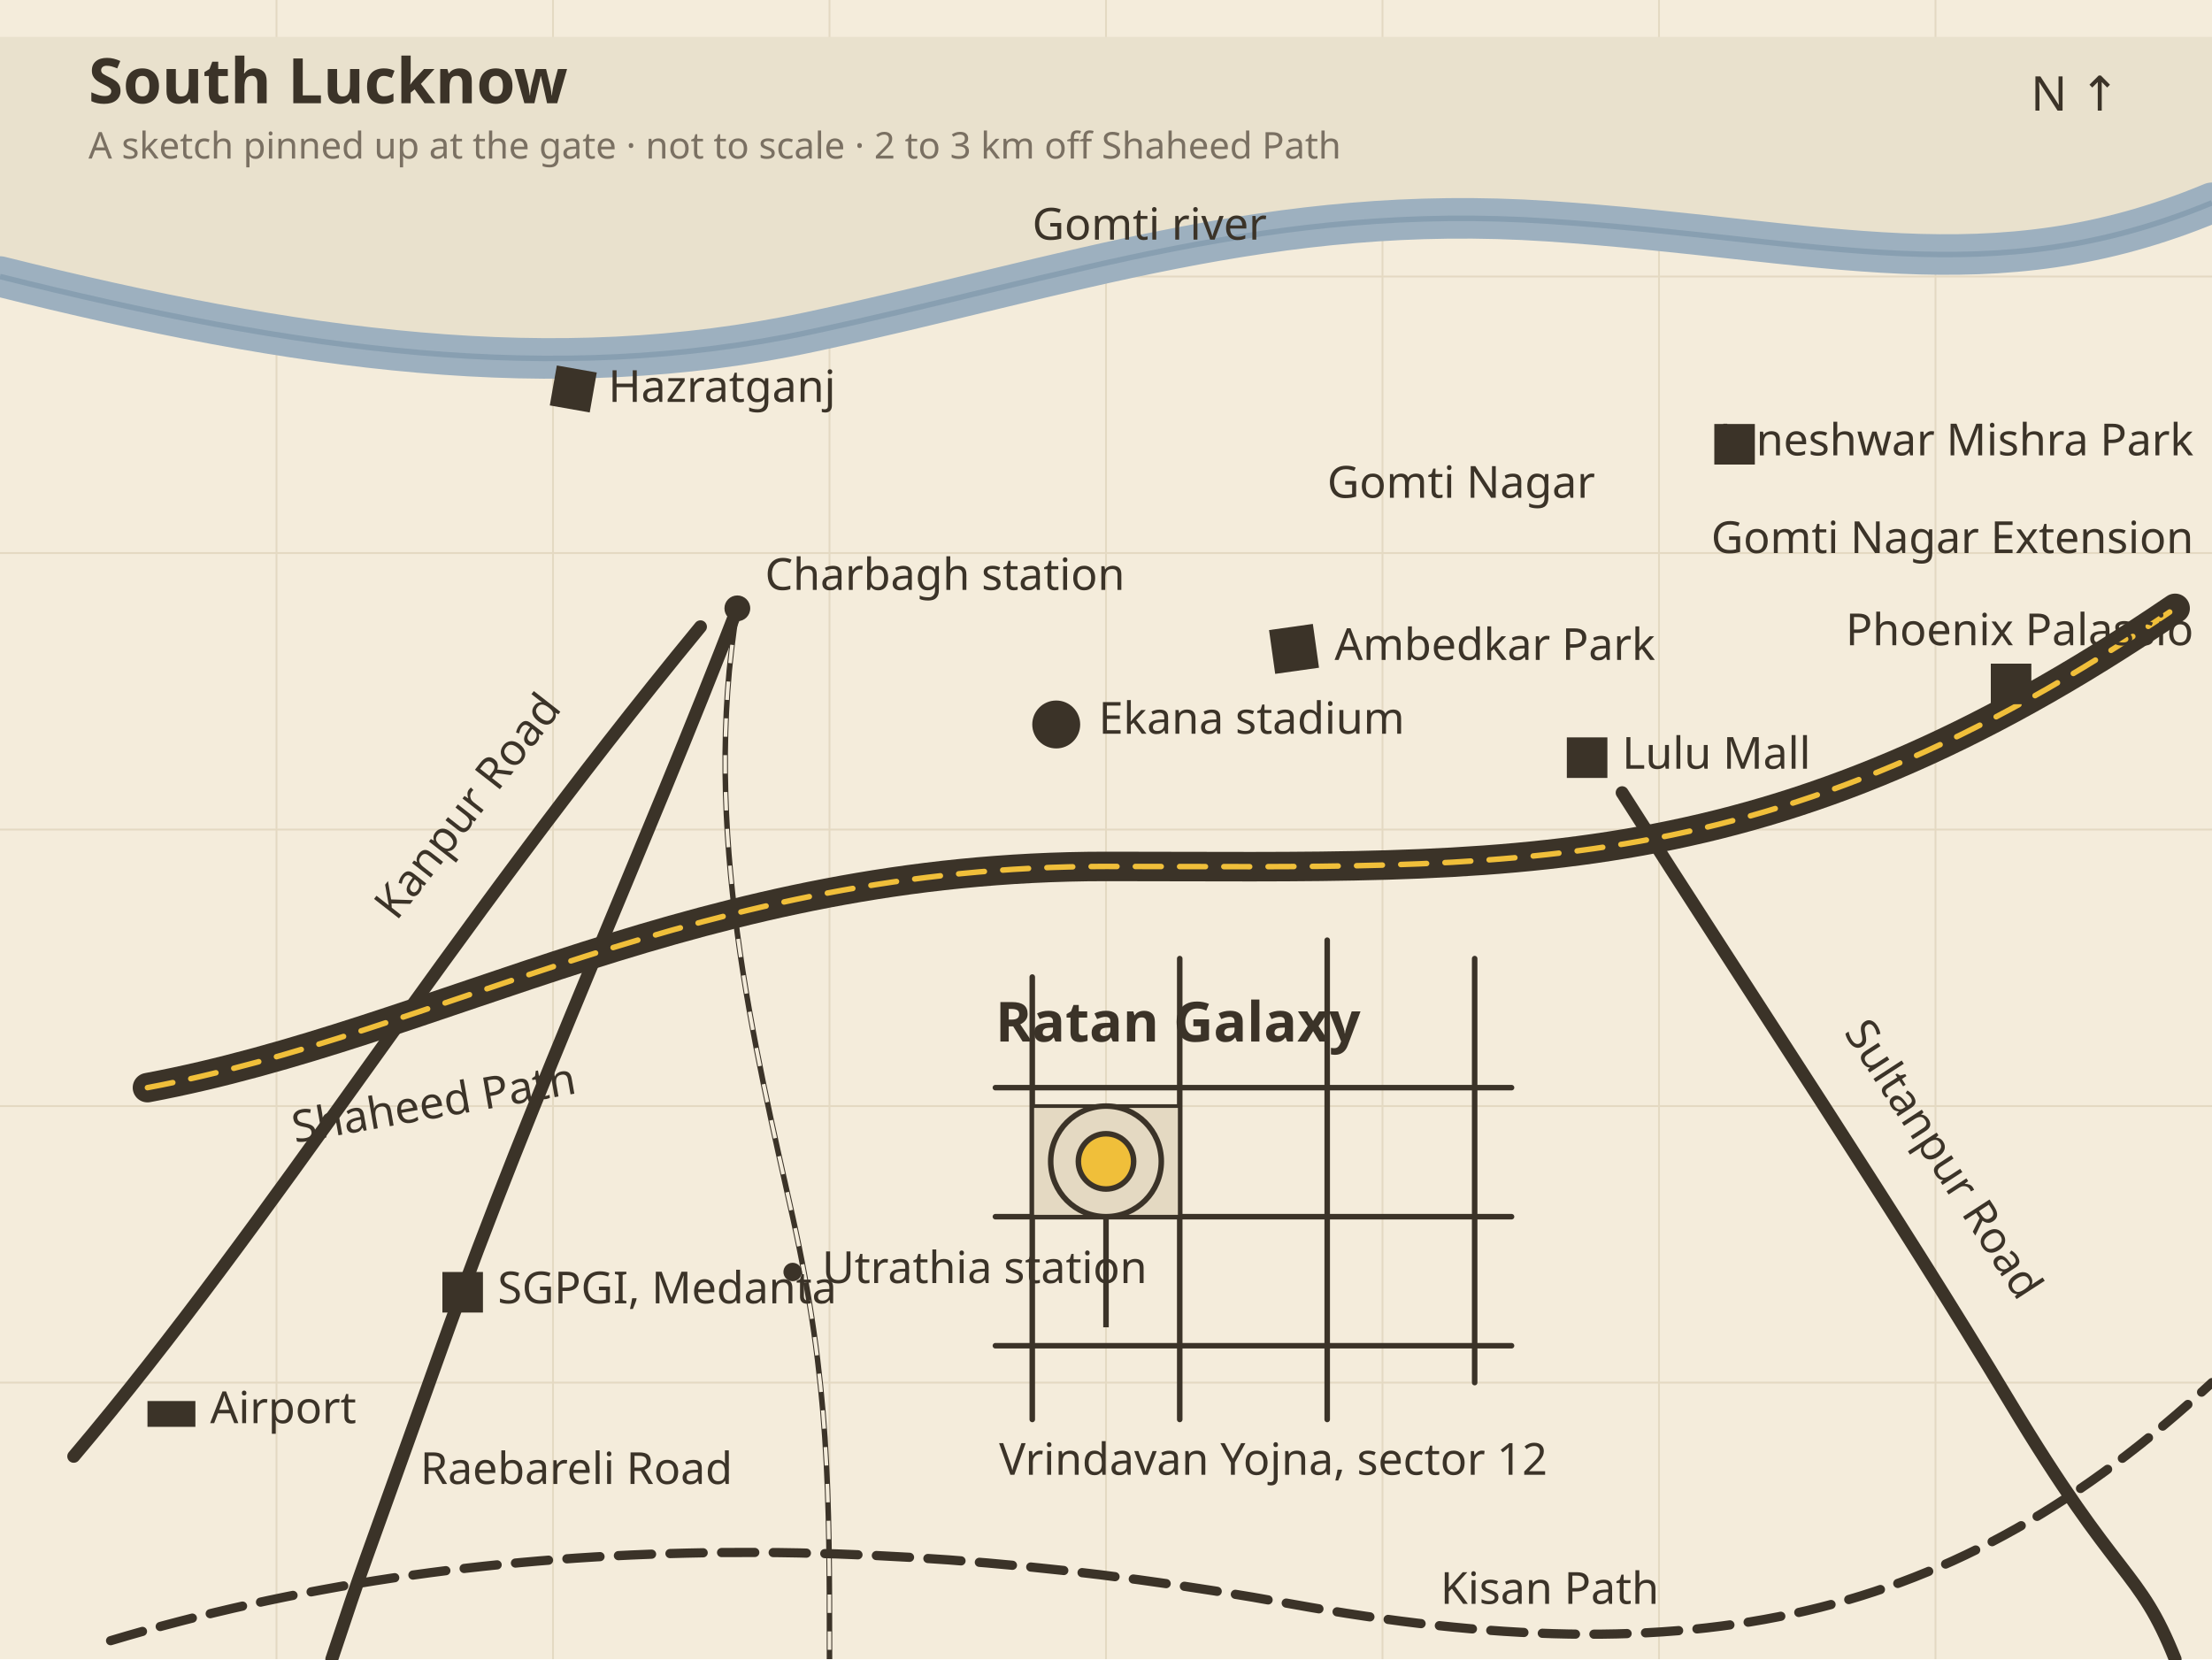
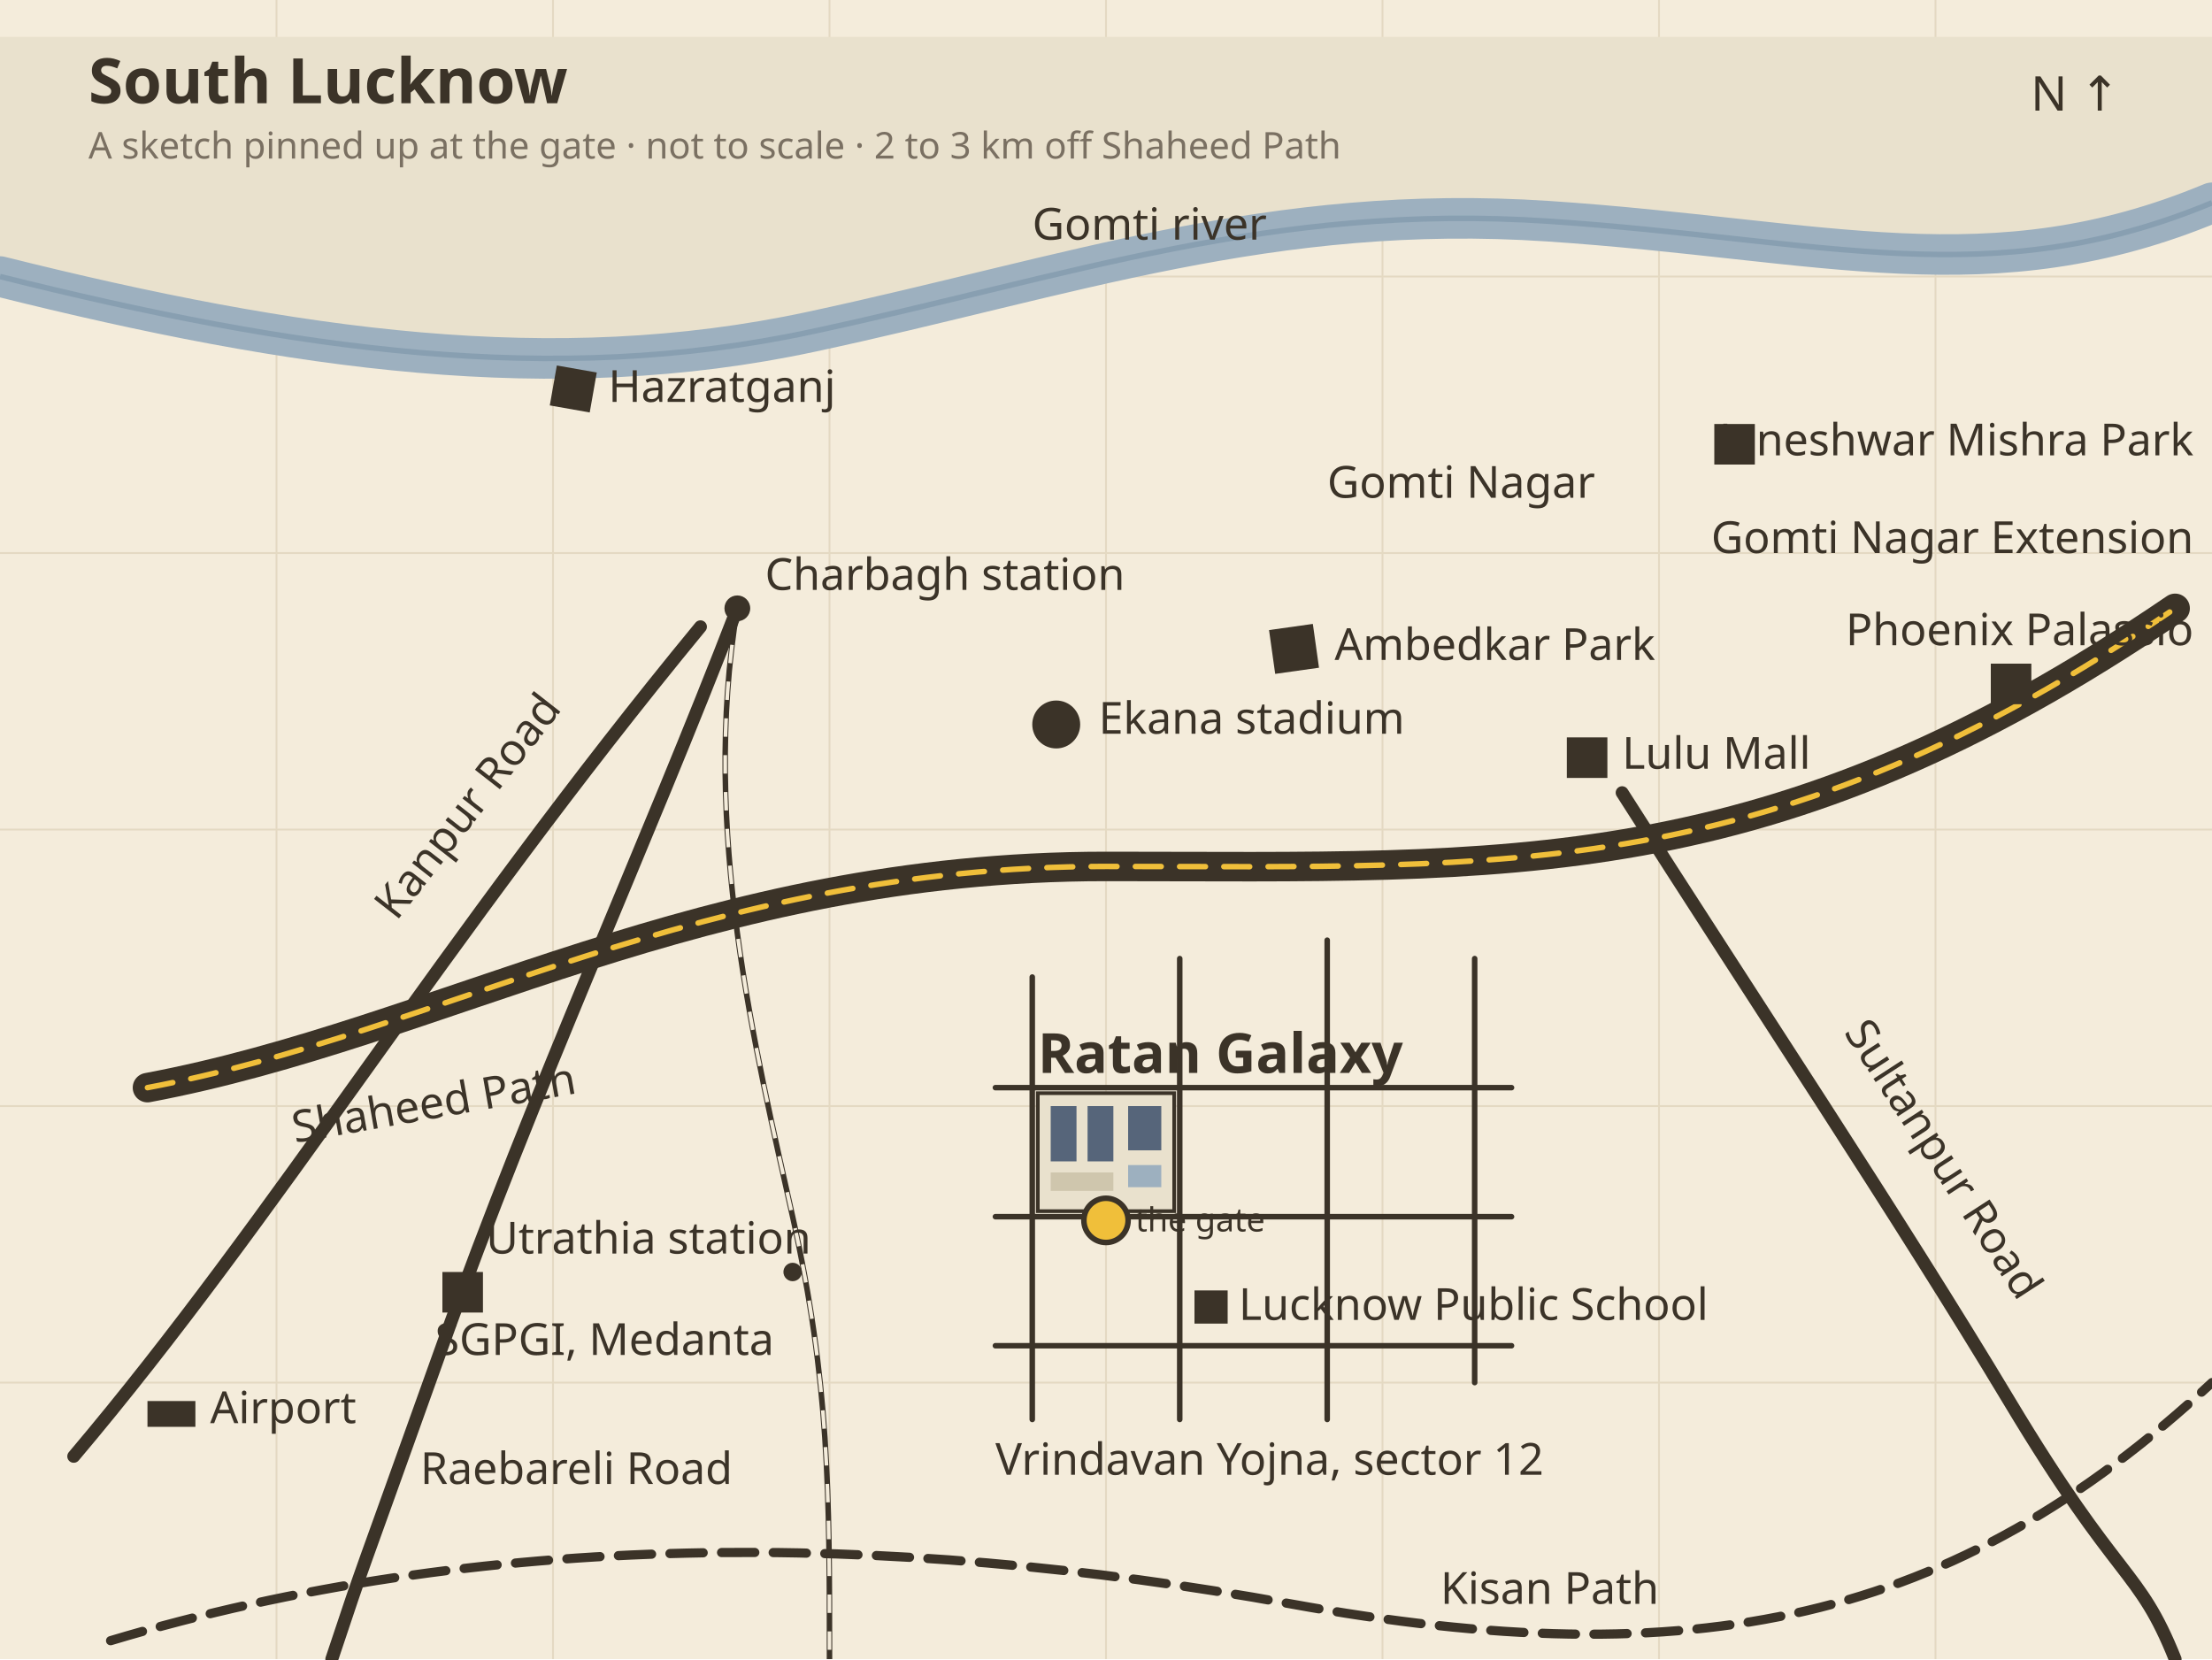
<svg xmlns="http://www.w3.org/2000/svg" viewBox="0 0 1200 900" role="img" aria-labelledby="map-title map-desc">
  <rect width="1200" height="900" fill="#f4ecdb" />
  <g stroke="#e4d9c2" stroke-width="1">
    <path d="M0 150h1200M0 300h1200M0 450h1200M0 600h1200M0 750h1200M150 0v900M300 0v900M450 0v900M600 0v900M750 0v900M900 0v900M1050 0v900" />
  </g>
  <path d="M0 150c160 40 300 60 440 30s250-70 400-60 240 40 360-10v-90H0z" fill="#e9e1cd" />
  <path d="M0 150c160 40 300 60 440 30s250-70 400-60 240 40 360-10" fill="none" stroke="#9db0bf" stroke-width="22" stroke-linecap="round" />
  <path d="M0 150c160 40 300 60 440 30s250-70 400-60 240 40 360-10" fill="none" stroke="#7f98ab" stroke-width="3" stroke-dasharray="1 0" opacity="0.7" />
  <path d="M400 330c-20 120 10 240 30 330s20 150 20 240" fill="none" stroke="#3b3328" stroke-width="3" />
  <path d="M400 330c-20 120 10 240 30 330s20 150 20 240" fill="none" stroke="#f4ecdb" stroke-width="2" stroke-dasharray="10 10" />
  <path d="M40 790c110-130 200-280 340-450" fill="none" stroke="#3b3328" stroke-width="7" stroke-linecap="round" />
  <path d="M400 330c-50 130-110 260-160 400s-40 110-60 170" fill="none" stroke="#3b3328" stroke-width="7" stroke-linecap="round" />
  <path d="M880 430c70 110 150 230 210 330s70 90 90 140" fill="none" stroke="#3b3328" stroke-width="7" stroke-linecap="round" />
  <path d="M60 890c200-60 420-60 640-20s360 10 500-120" fill="none" stroke="#3b3328" stroke-width="5" stroke-linecap="round" stroke-dasharray="18 10" />
  <path d="M80 590c160-30 300-120 520-120s360 10 580-140" fill="none" stroke="#3b3328" stroke-width="16" stroke-linecap="round" />
  <path d="M80 590c160-30 300-120 520-120s360 10 580-140" fill="none" stroke="#f0bf3a" stroke-width="3" stroke-dasharray="14 10" stroke-linecap="round" />
  <g fill="none" stroke="#3b3328" stroke-width="3" stroke-linecap="round">
    <path d="M560 530v240M640 520v250M720 510v260M800 520v230" />
    <path d="M540 590h280M540 660h280M540 730h280" />
  </g>
-   <path d="M560 600h80v60h-80z" fill="#e4d9c2" stroke="#3b3328" stroke-width="2" />
+   <g>
+     <rect x="563" y="593" width="74" height="64" fill="#e9e1cd" stroke="#3b3328" stroke-width="2" />
+     <g fill="#56657a">
+       <rect x="570" y="600" width="14" height="30" />
+       <rect x="590" y="600" width="14" height="30" />
+       <rect x="612" y="600" width="18" height="24" />
+     </g>
+     <rect x="612" y="632" width="18" height="12" fill="#9db0bf" />
+     <rect x="570" y="636" width="34" height="10" fill="#cfc6ad" />
+   </g>
  <g fill="#3b3328">
    <circle cx="400" cy="330" r="7" />
    <circle cx="430" cy="690" r="5" />
    <rect x="300" y="200" width="22" height="22" transform="rotate(10 311 211)" />
    <rect x="690" y="340" width="24" height="24" transform="rotate(-8 702 352)" />
    <rect x="850" y="400" width="22" height="22" />
    <rect x="1080" y="360" width="22" height="22" />
    <rect x="560" y="380" width="26" height="26" rx="13" />
    <rect x="240" y="690" width="22" height="22" />
    <rect x="930" y="230" width="22" height="22" />
    <rect x="80" y="760" width="26" height="14" />
+     <rect x="648" y="700" width="18" height="18" />
  </g>
  <g fill="#3b3328" font-family="Cabinet Grotesk, Segoe UI, system-ui, sans-serif" font-size="24">
    <text x="330" y="218">Hazratganj</text>
    <text x="560" y="130">Gomti river</text>
    <text x="720" y="270">Gomti Nagar</text>
    <text x="1190" y="300" text-anchor="end">Gomti Nagar Extension</text>
    <text x="1190" y="247" text-anchor="end">Janeshwar Mishra Park</text>
    <text x="724" y="358">Ambedkar Park</text>
    <text x="596" y="398">Ekana stadium</text>
    <text x="880" y="417">Lulu Mall</text>
    <text x="1190" y="350" text-anchor="end">Phoenix Palassio</text>
    <text x="415" y="320">Charbagh station</text>
-     <text x="270" y="707">SGPGI, Medanta</text>
+     <text x="236" y="735">SGPGI, Medanta</text>
    <text x="114" y="772">Airport</text>
-     <text x="446" y="696">Utrathia station</text>
+     <text x="440" y="680" text-anchor="end">Utrathia station</text>
    <text x="1000" y="560" transform="rotate(57 1000 560)">Sultanpur Road</text>
    <text x="215" y="500" transform="rotate(-52 215 500)">Kanpur Road</text>
    <text x="160" y="620" transform="rotate(-10 160 620)">Shaheed Path</text>
    <text x="900" y="870" text-anchor="end">Kisan Path</text>
    <text x="228" y="805">Raebareli Road</text>
-     <text x="542" y="800">Vrindavan Yojna, sector 12</text>
+     <text x="540" y="800">Vrindavan Yojna, sector 12</text>
+     <text x="672" y="716">Lucknow Public School</text>
  </g>
  <g>
-     <circle cx="600" cy="630" r="30" fill="none" stroke="#3b3328" stroke-width="3" />
-     <circle cx="600" cy="630" r="15" fill="#f0bf3a" stroke="#3b3328" stroke-width="3" />
-     <path d="M600 660v60" stroke="#3b3328" stroke-width="3" />
-     <text x="540" y="565" fill="#3b3328" font-family="Cabinet Grotesk, Segoe UI, system-ui, sans-serif" font-size="30" font-weight="700">Ratan Galaxy</text>
+     <circle cx="600" cy="662" r="12" fill="#f0bf3a" stroke="#3b3328" stroke-width="3" />
+     <text x="616" y="668" fill="#3b3328" font-family="Cabinet Grotesk, Segoe UI, system-ui, sans-serif" font-size="18">the gate</text>
+     <text x="563" y="582" fill="#3b3328" font-family="Cabinet Grotesk, Segoe UI, system-ui, sans-serif" font-size="30" font-weight="700">Ratan Galaxy</text>
  </g>
  <g font-family="Cabinet Grotesk, Segoe UI, system-ui, sans-serif">
    <text x="48" y="56" fill="#3b3328" font-size="34" font-weight="700">South Lucknow</text>
    <text x="48" y="86" fill="#7a7062" font-size="20">A sketch pinned up at the gate · not to scale · 2 to 3 km off Shaheed Path</text>
    <text x="1150" y="60" fill="#3b3328" font-size="26" text-anchor="end">N ↑</text>
  </g>
</svg>
